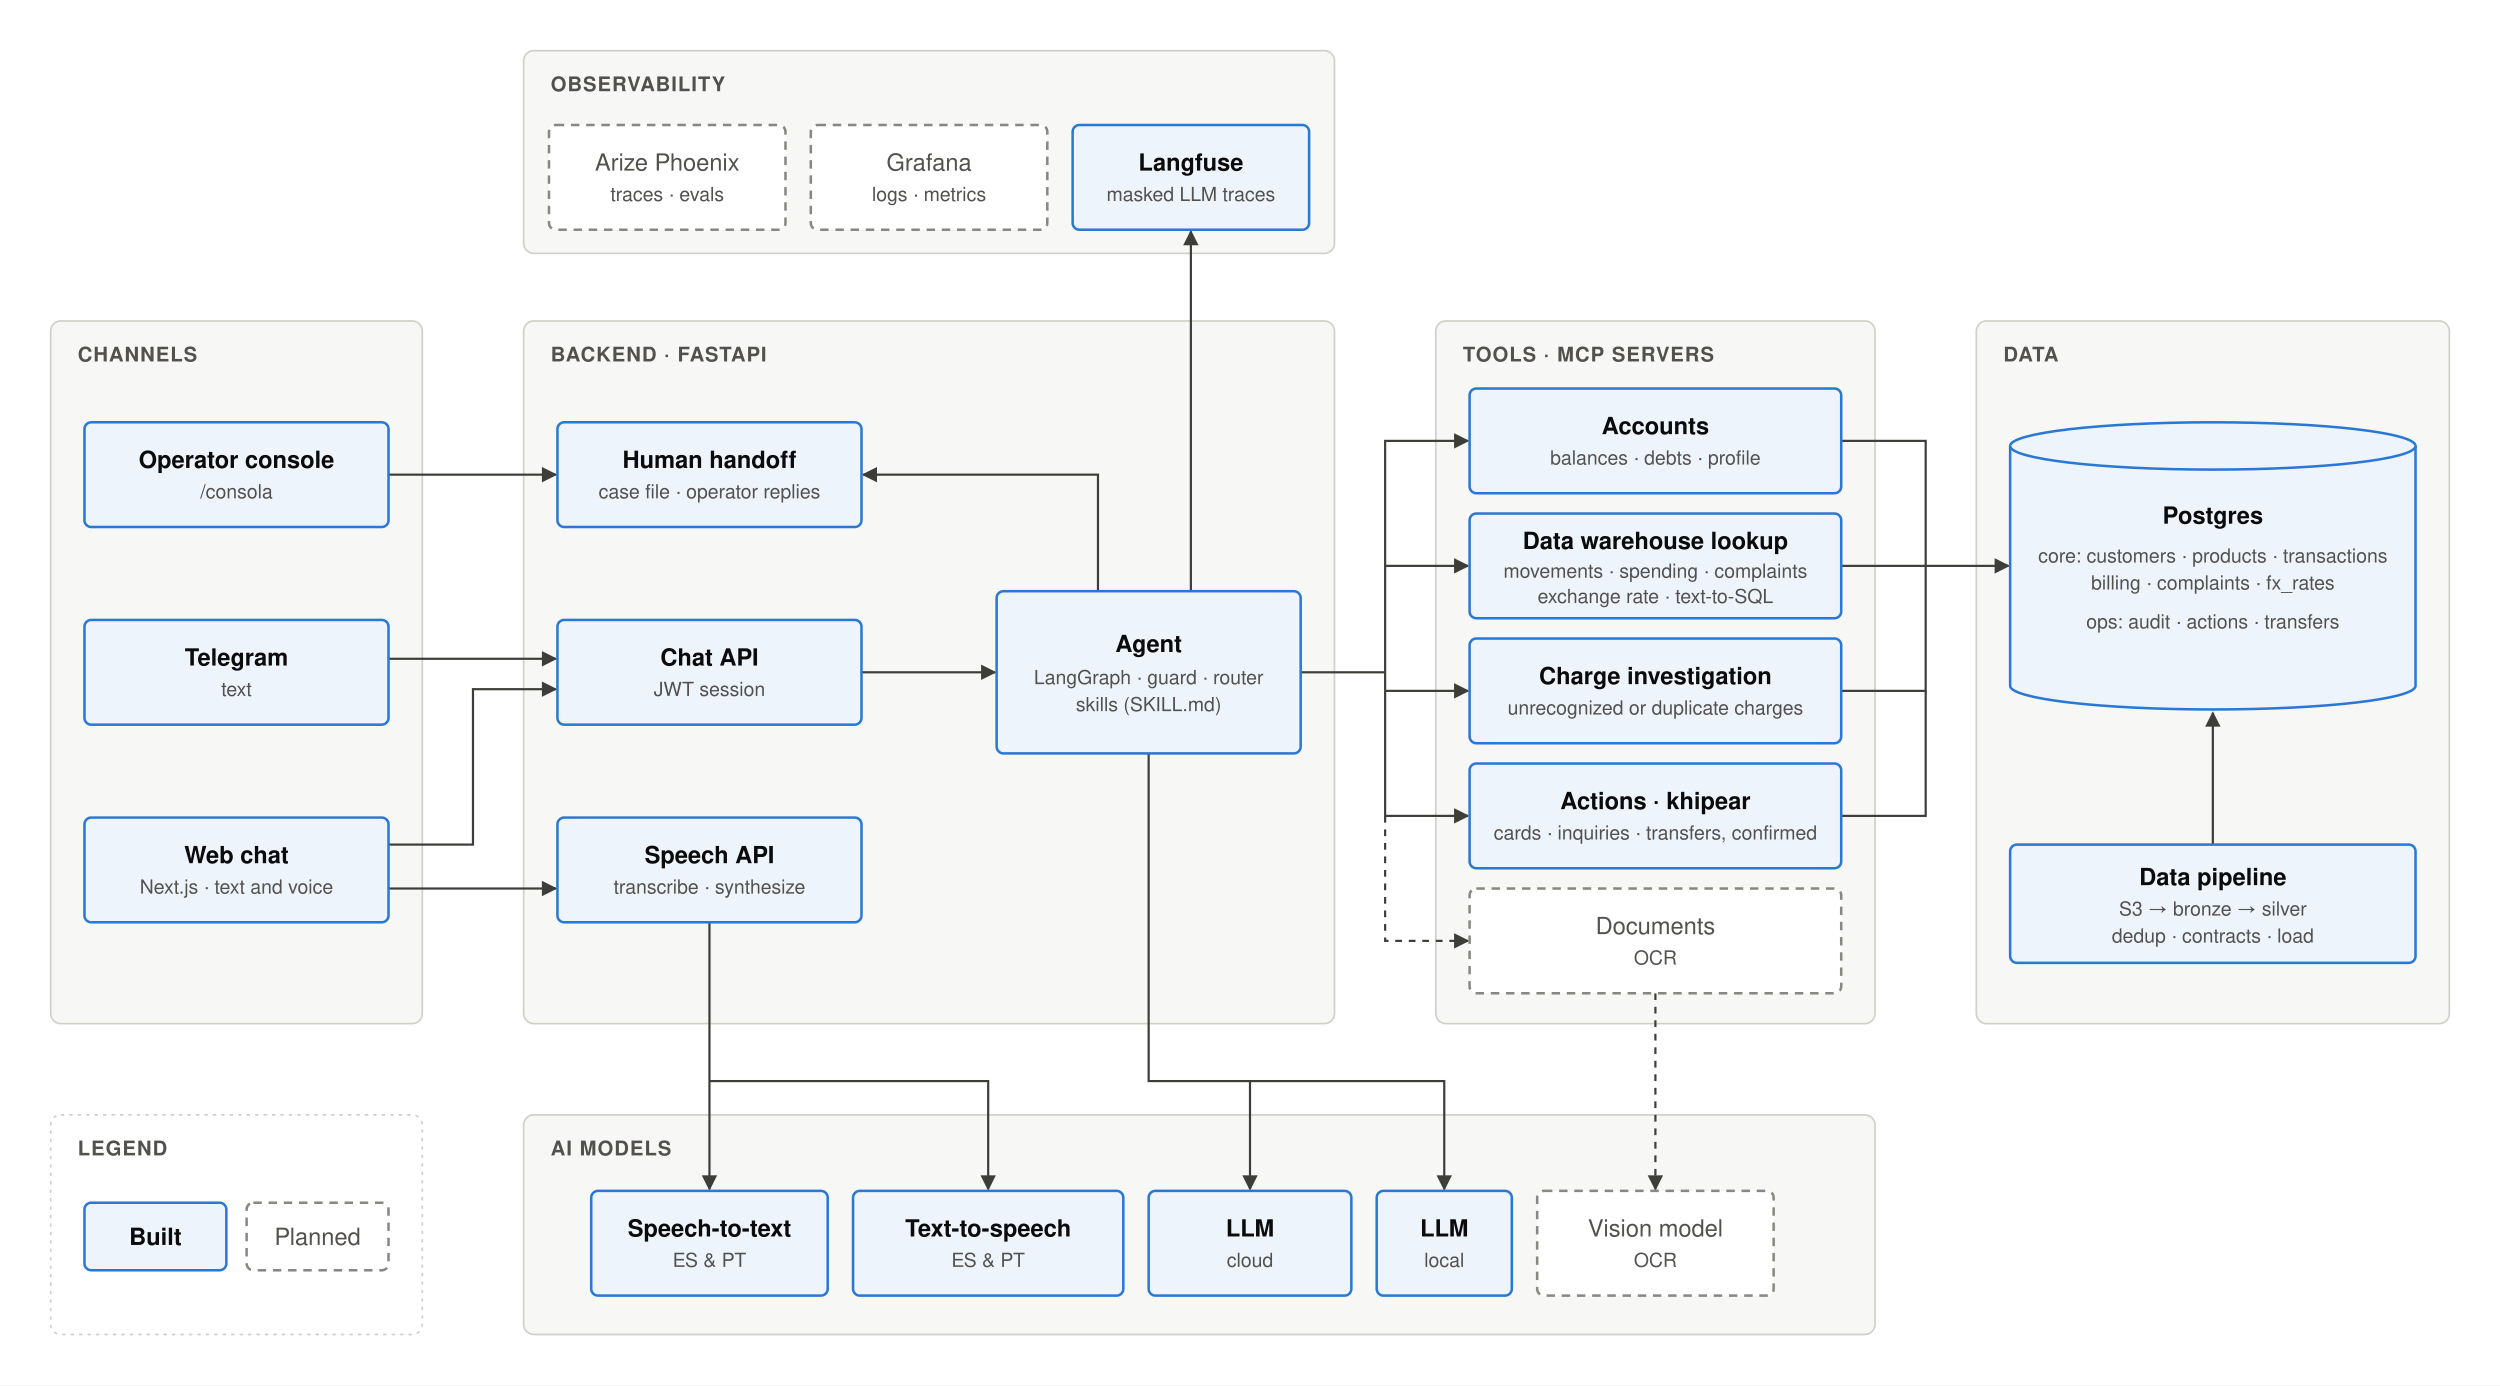
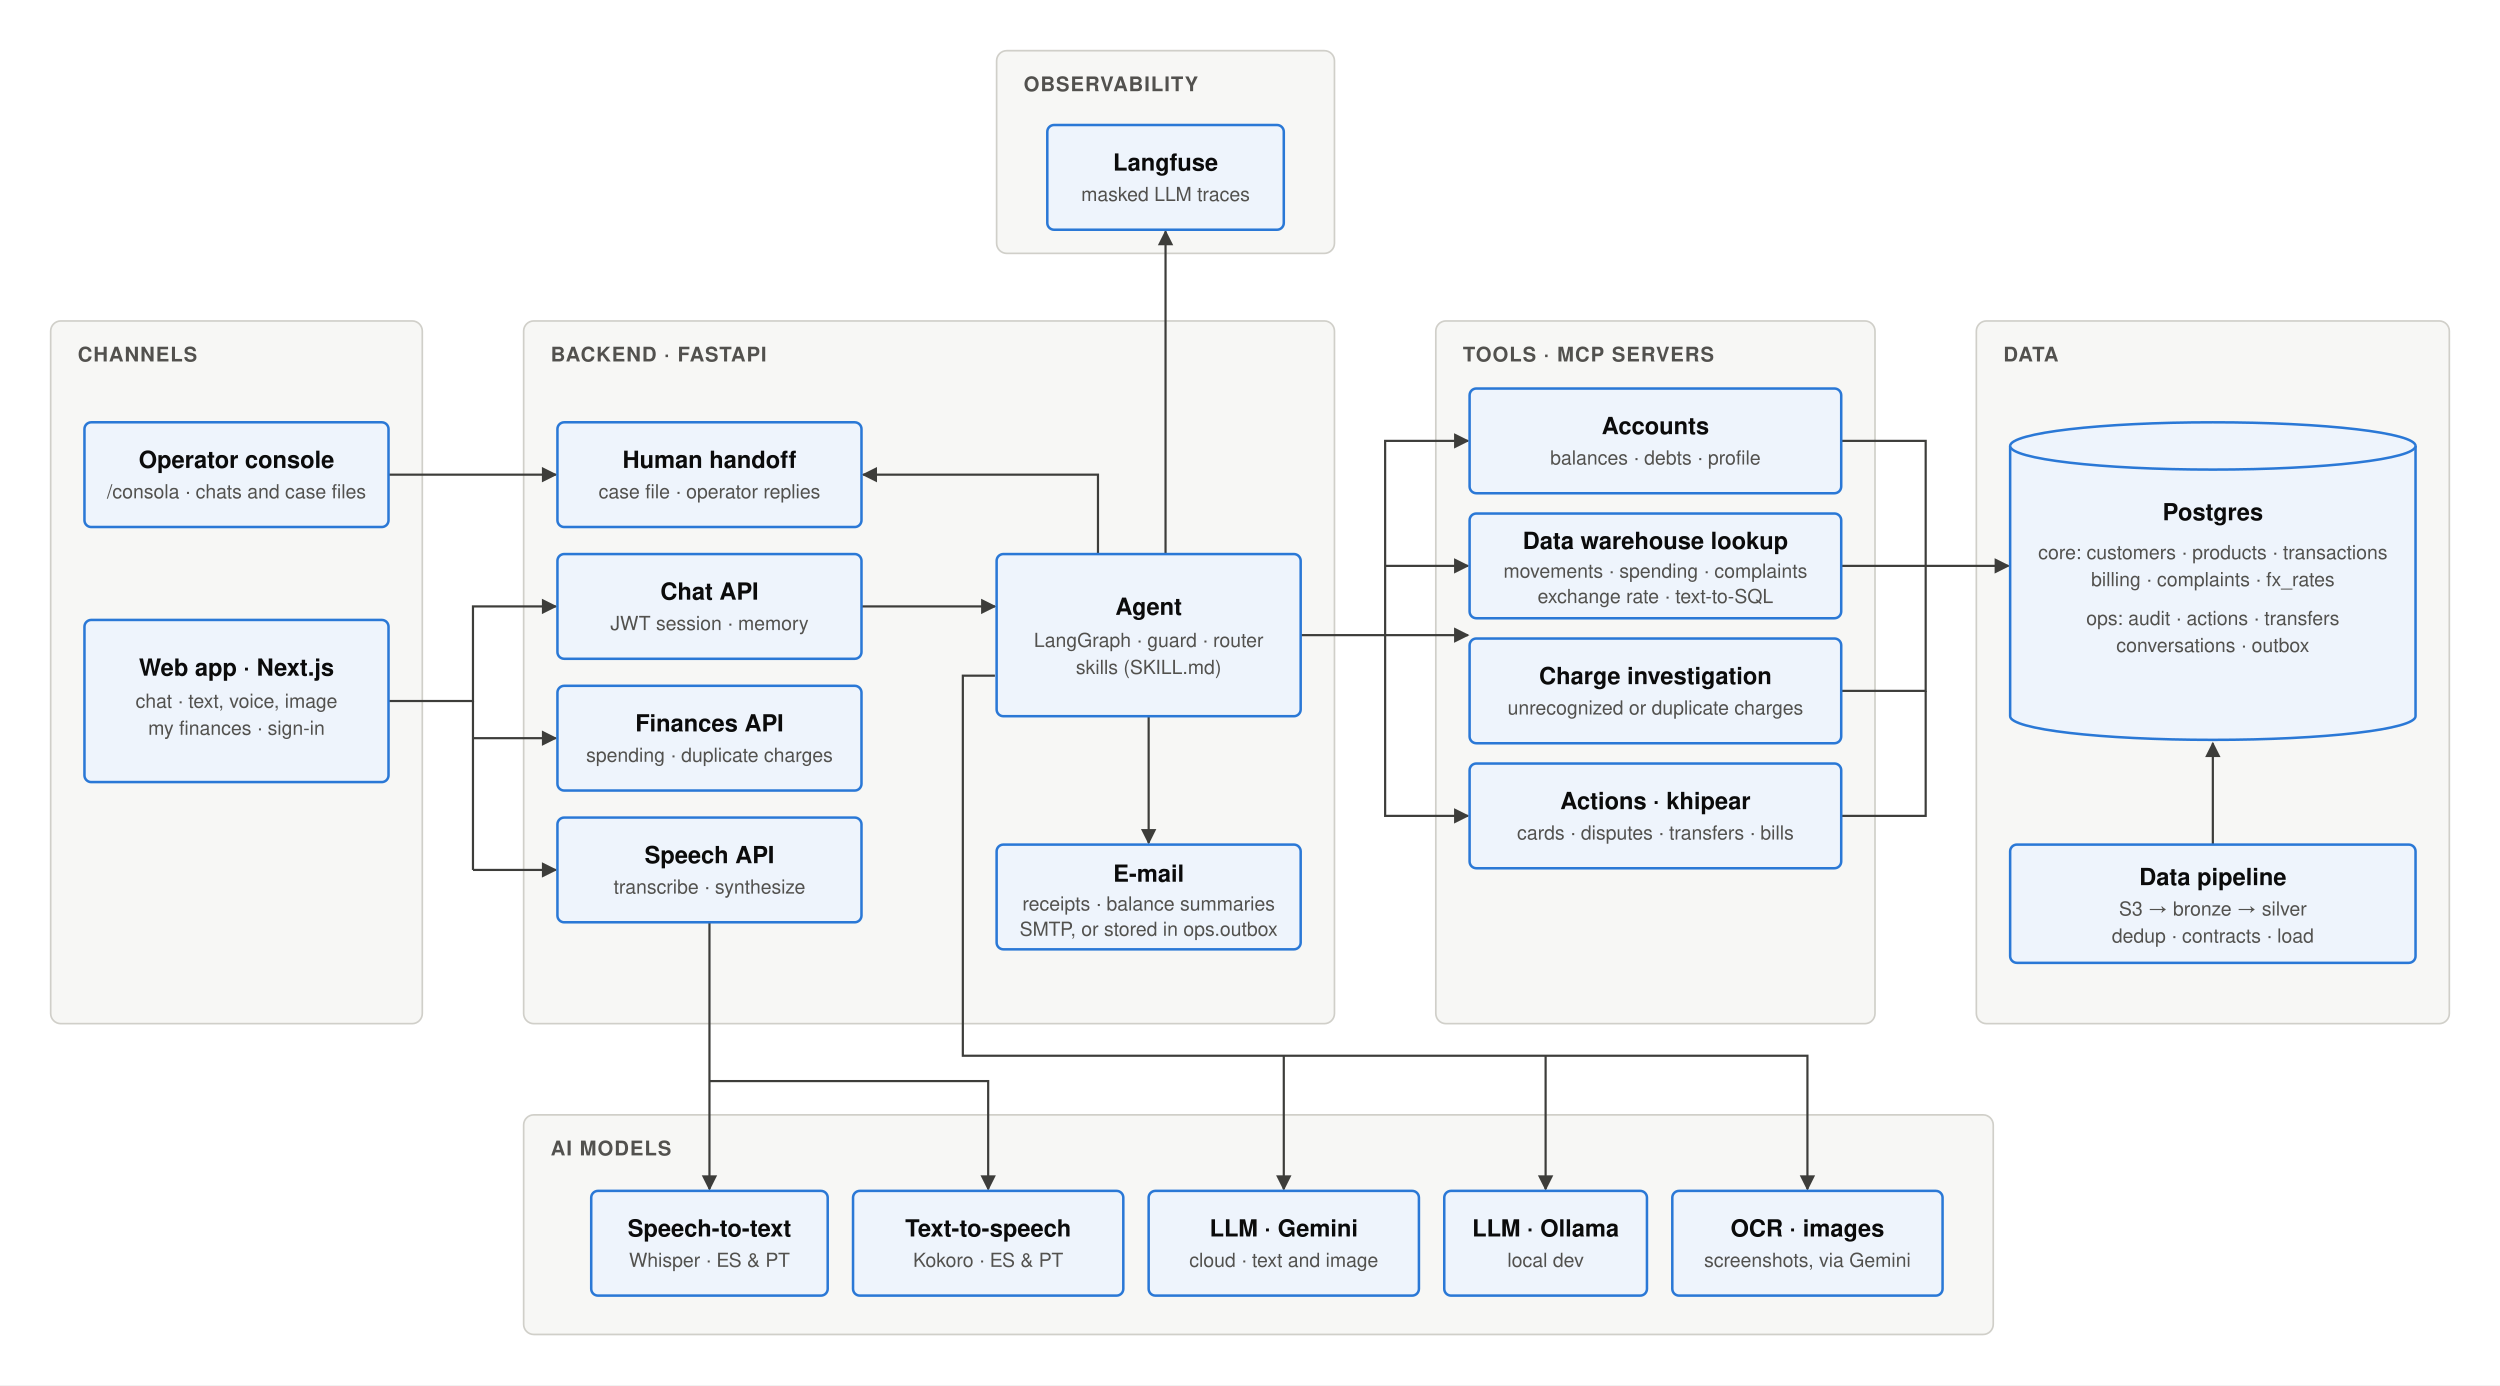
<svg xmlns="http://www.w3.org/2000/svg" viewBox="0 0 1480 820" width="1480" height="820" role="img" aria-label="Component architecture">
  <defs>
    <marker id="arrow" viewBox="0 0 10 10" refX="9" refY="5" markerWidth="7" markerHeight="7" orient="auto-start-reverse">
      <path d="M0,0 L10,5 L0,10 z" fill="#3d3d3a" />
    </marker>
    <style>
      text { font-family: -apple-system, "Segoe UI", Helvetica, Arial, sans-serif; text-anchor: middle; }
      .group { fill: #f7f7f5; stroke: #d0cfc9; }
      .group-title { font-size: 12px; font-weight: 600; fill: #52514e; letter-spacing: 0.6px; text-anchor: start; }
      .built { fill: #eef4fc; stroke: #2a78d6; stroke-width: 1.5; }
-       .planned { fill: #ffffff; stroke: #898781; stroke-width: 1.5; stroke-dasharray: 5 4; }
      .name { font-size: 14px; font-weight: 600; fill: #0b0b0b; }
-       .name.soon { font-weight: 500; fill: #52514e; }
      .note { font-size: 11.5px; fill: #52514e; }
      .edge { fill: none; stroke: #3d3d3a; stroke-width: 1.3; }
-       .edge.soon { stroke-dasharray: 4 4; }
    </style>
  </defs>
  <rect width="1480" height="820" fill="#ffffff" />
-   <rect class="group" x="310" y="30" width="480" height="120" rx="6" />
-   <text class="group-title" x="326" y="54">OBSERVABILITY</text>
+   <rect class="group" x="590" y="30" width="200" height="120" rx="6" />
+   <text class="group-title" x="606" y="54">OBSERVABILITY</text>
  <rect class="group" x="30" y="190" width="220" height="416" rx="6" />
  <text class="group-title" x="46" y="214">CHANNELS</text>
  <rect class="group" x="310" y="190" width="480" height="416" rx="6" />
  <text class="group-title" x="326" y="214">BACKEND · FASTAPI</text>
  <rect class="group" x="850" y="190" width="260" height="416" rx="6" />
  <text class="group-title" x="866" y="214">TOOLS · MCP SERVERS</text>
  <rect class="group" x="1170" y="190" width="280" height="416" rx="6" />
  <text class="group-title" x="1186" y="214">DATA</text>
-   <rect class="group" x="310" y="660" width="800" height="130" rx="6" />
+   <rect class="group" x="310" y="660" width="870" height="130" rx="6" />
  <text class="group-title" x="326" y="684">AI MODELS</text>
-   <rect x="30" y="660" width="220" height="130" rx="6" fill="#ffffff" stroke="#d0cfc9" stroke-dasharray="2 3" />
-   <text class="group-title" x="46" y="684">LEGEND</text>
  <path class="edge" d="M230,281 H329" marker-end="url(#arrow)" />
-   <path class="edge" d="M230,390 H329" marker-end="url(#arrow)" />
-   <path class="edge" d="M230,500 H280 V408 H329" marker-end="url(#arrow)" />
-   <path class="edge" d="M230,526 H329" marker-end="url(#arrow)" />
-   <path class="edge" d="M510,398 H589" marker-end="url(#arrow)" />
-   <path class="edge" d="M650,350 V281 H511" marker-end="url(#arrow)" />
-   <path class="edge" d="M705,350 V137" marker-end="url(#arrow)" />
-   <path class="edge" d="M770,398 H820" />
-   <path class="edge" d="M820,409 V261 H869" marker-end="url(#arrow)" />
+   <path class="edge" d="M230,415 H280 V359 H329" marker-end="url(#arrow)" />
+   <path class="edge" d="M280,415 V515" />
+   <path class="edge" d="M280,437 H329" marker-end="url(#arrow)" />
+   <path class="edge" d="M280,515 H329" marker-end="url(#arrow)" />
+   <path class="edge" d="M510,359 H589" marker-end="url(#arrow)" />
+   <path class="edge" d="M650,328 V281 H511" marker-end="url(#arrow)" />
+   <path class="edge" d="M690,328 V137" marker-end="url(#arrow)" />
+   <path class="edge" d="M680,424 V499" marker-end="url(#arrow)" />
+   <path class="edge" d="M770,376 H820" />
+   <path class="edge" d="M820,376 V261 H869" marker-end="url(#arrow)" />
  <path class="edge" d="M820,335 H869" marker-end="url(#arrow)" />
-   <path class="edge" d="M820,409 H869" marker-end="url(#arrow)" />
-   <path class="edge" d="M820,409 V483 H869" marker-end="url(#arrow)" />
-   <path class="edge soon" d="M820,483 V557 H869" marker-end="url(#arrow)" />
+   <path class="edge" d="M820,376 H869" marker-end="url(#arrow)" />
+   <path class="edge" d="M820,376 V483 H869" marker-end="url(#arrow)" />
  <path class="edge" d="M1090,261 H1140 V335" />
  <path class="edge" d="M1090,335 H1189" marker-end="url(#arrow)" />
  <path class="edge" d="M1090,409 H1140 V335" />
  <path class="edge" d="M1090,483 H1140 V409" />
-   <path class="edge" d="M1310,500 V422" marker-end="url(#arrow)" />
+   <path class="edge" d="M1310,500 V440" marker-end="url(#arrow)" />
  <path class="edge" d="M420,546 V704" marker-end="url(#arrow)" />
  <path class="edge" d="M420,640 H585 V704" marker-end="url(#arrow)" />
-   <path class="edge" d="M680,446 V640 H855 V704" marker-end="url(#arrow)" />
-   <path class="edge" d="M740,640 V704" marker-end="url(#arrow)" />
-   <path class="edge soon" d="M980,588 V704" marker-end="url(#arrow)" />
-   <rect class="planned" x="325" y="74" width="140" height="62" rx="4" />
-   <text class="name soon" x="395" y="101">Arize Phoenix</text>
-   <text class="note" x="395" y="119">traces · evals</text>
-   <rect class="planned" x="480" y="74" width="140" height="62" rx="4" />
-   <text class="name soon" x="550" y="101">Grafana</text>
-   <text class="note" x="550" y="119">logs · metrics</text>
-   <rect class="built" x="635" y="74" width="140" height="62" rx="4" />
-   <text class="name" x="705" y="101">Langfuse</text>
-   <text class="note" x="705" y="119">masked LLM traces</text>
+   <path class="edge" d="M589,400 H570 V625 H1070 V704" marker-end="url(#arrow)" />
+   <path class="edge" d="M760,625 V704" marker-end="url(#arrow)" />
+   <path class="edge" d="M915,625 V704" marker-end="url(#arrow)" />
+   <rect class="built" x="620" y="74" width="140" height="62" rx="4" />
+   <text class="name" x="690" y="101">Langfuse</text>
+   <text class="note" x="690" y="119">masked LLM traces</text>
  <rect class="built" x="50" y="250" width="180" height="62" rx="4" />
  <text class="name" x="140" y="277">Operator console</text>
-   <text class="note" x="140" y="295">/consola</text>
-   <rect class="built" x="50" y="367" width="180" height="62" rx="4" />
-   <text class="name" x="140" y="394">Telegram</text>
-   <text class="note" x="140" y="412">text</text>
-   <rect class="built" x="50" y="484" width="180" height="62" rx="4" />
-   <text class="name" x="140" y="511">Web chat</text>
-   <text class="note" x="140" y="529">Next.js · text and voice</text>
+   <text class="note" x="140" y="295">/consola · chats and case files</text>
+   <rect class="built" x="50" y="367" width="180" height="96" rx="4" />
+   <text class="name" x="140" y="400">Web app · Next.js</text>
+   <text class="note" x="140" y="419">chat · text, voice, image</text>
+   <text class="note" x="140" y="435">my finances · sign-in</text>
  <rect class="built" x="330" y="250" width="180" height="62" rx="4" />
  <text class="name" x="420" y="277">Human handoff</text>
  <text class="note" x="420" y="295">case file · operator replies</text>
-   <rect class="built" x="330" y="367" width="180" height="62" rx="4" />
-   <text class="name" x="420" y="394">Chat API</text>
-   <text class="note" x="420" y="412">JWT session</text>
+   <rect class="built" x="330" y="328" width="180" height="62" rx="4" />
+   <text class="name" x="420" y="355">Chat API</text>
+   <text class="note" x="420" y="373">JWT session · memory</text>
+   <rect class="built" x="330" y="406" width="180" height="62" rx="4" />
+   <text class="name" x="420" y="433">Finances API</text>
+   <text class="note" x="420" y="451">spending · duplicate charges</text>
  <rect class="built" x="330" y="484" width="180" height="62" rx="4" />
  <text class="name" x="420" y="511">Speech API</text>
  <text class="note" x="420" y="529">transcribe · synthesize</text>
-   <rect class="built" x="590" y="350" width="180" height="96" rx="4" />
-   <text class="name" x="680" y="386">Agent</text>
-   <text class="note" x="680" y="405">LangGraph · guard · router</text>
-   <text class="note" x="680" y="421">skills (SKILL.md)</text>
+   <rect class="built" x="590" y="328" width="180" height="96" rx="4" />
+   <text class="name" x="680" y="364">Agent</text>
+   <text class="note" x="680" y="383">LangGraph · guard · router</text>
+   <text class="note" x="680" y="399">skills (SKILL.md)</text>
+   <rect class="built" x="590" y="500" width="180" height="62" rx="4" />
+   <text class="name" x="680" y="522">E-mail</text>
+   <text class="note" x="680" y="539">receipts · balance summaries</text>
+   <text class="note" x="680" y="554">SMTP, or stored in ops.outbox</text>
  <rect class="built" x="870" y="230" width="220" height="62" rx="4" />
  <text class="name" x="980" y="257">Accounts</text>
  <text class="note" x="980" y="275">balances · debts · profile</text>
  <rect class="built" x="870" y="304" width="220" height="62" rx="4" />
  <text class="name" x="980" y="325">Data warehouse lookup</text>
  <text class="note" x="980" y="342">movements · spending · complaints</text>
  <text class="note" x="980" y="357">exchange rate · text-to-SQL</text>
  <rect class="built" x="870" y="378" width="220" height="62" rx="4" />
  <text class="name" x="980" y="405">Charge investigation</text>
  <text class="note" x="980" y="423">unrecognized or duplicate charges</text>
  <rect class="built" x="870" y="452" width="220" height="62" rx="4" />
  <text class="name" x="980" y="479">Actions · khipear</text>
-   <text class="note" x="980" y="497">cards · inquiries · transfers, confirmed</text>
-   <rect class="planned" x="870" y="526" width="220" height="62" rx="4" />
-   <text class="name soon" x="980" y="553">Documents</text>
-   <text class="note" x="980" y="571">OCR</text>
-   <path class="built" d="M1190,264 a120,14 0 0 1 240,0 v142 a120,14 0 0 1 -240,0 z" />
+   <text class="note" x="980" y="497">cards · disputes · transfers · bills</text>
+   <path class="built" d="M1190,264 a120,14 0 0 1 240,0 v160 a120,14 0 0 1 -240,0 z" />
  <path class="built" d="M1190,264 a120,14 0 0 0 240,0" fill="none" />
-   <text class="name" x="1310" y="310">Postgres</text>
-   <text class="note" x="1310" y="333">core: customers · products · transactions</text>
-   <text class="note" x="1310" y="349">billing · complaints · fx_rates</text>
-   <text class="note" x="1310" y="372">ops: audit · actions · transfers</text>
+   <text class="name" x="1310" y="308">Postgres</text>
+   <text class="note" x="1310" y="331">core: customers · products · transactions</text>
+   <text class="note" x="1310" y="347">billing · complaints · fx_rates</text>
+   <text class="note" x="1310" y="370">ops: audit · actions · transfers</text>
+   <text class="note" x="1310" y="386">conversations · outbox</text>
  <rect class="built" x="1190" y="500" width="240" height="70" rx="4" />
  <text class="name" x="1310" y="524">Data pipeline</text>
  <text class="note" x="1310" y="542">S3 → bronze → silver</text>
  <text class="note" x="1310" y="558">dedup · contracts · load</text>
  <rect class="built" x="350" y="705" width="140" height="62" rx="4" />
  <text class="name" x="420" y="732">Speech-to-text</text>
-   <text class="note" x="420" y="750">ES &amp; PT</text>
+   <text class="note" x="420" y="750">Whisper · ES &amp; PT</text>
  <rect class="built" x="505" y="705" width="160" height="62" rx="4" />
  <text class="name" x="585" y="732">Text-to-speech</text>
-   <text class="note" x="585" y="750">ES &amp; PT</text>
-   <rect class="built" x="680" y="705" width="120" height="62" rx="4" />
-   <text class="name" x="740" y="732">LLM</text>
-   <text class="note" x="740" y="750">cloud</text>
-   <rect class="built" x="815" y="705" width="80" height="62" rx="4" />
-   <text class="name" x="855" y="732">LLM</text>
-   <text class="note" x="855" y="750">local</text>
-   <rect class="planned" x="910" y="705" width="140" height="62" rx="4" />
-   <text class="name soon" x="980" y="732">Vision model</text>
-   <text class="note" x="980" y="750">OCR</text>
-   <rect class="built" x="50" y="712" width="84" height="40" rx="4" />
-   <text class="name" x="92" y="737">Built</text>
-   <rect class="planned" x="146" y="712" width="84" height="40" rx="4" />
-   <text class="name soon" x="188" y="737">Planned</text>
+   <text class="note" x="585" y="750">Kokoro · ES &amp; PT</text>
+   <rect class="built" x="680" y="705" width="160" height="62" rx="4" />
+   <text class="name" x="760" y="732">LLM · Gemini</text>
+   <text class="note" x="760" y="750">cloud · text and image</text>
+   <rect class="built" x="855" y="705" width="120" height="62" rx="4" />
+   <text class="name" x="915" y="732">LLM · Ollama</text>
+   <text class="note" x="915" y="750">local dev</text>
+   <rect class="built" x="990" y="705" width="160" height="62" rx="4" />
+   <text class="name" x="1070" y="732">OCR · images</text>
+   <text class="note" x="1070" y="750">screenshots, via Gemini</text>
</svg>
